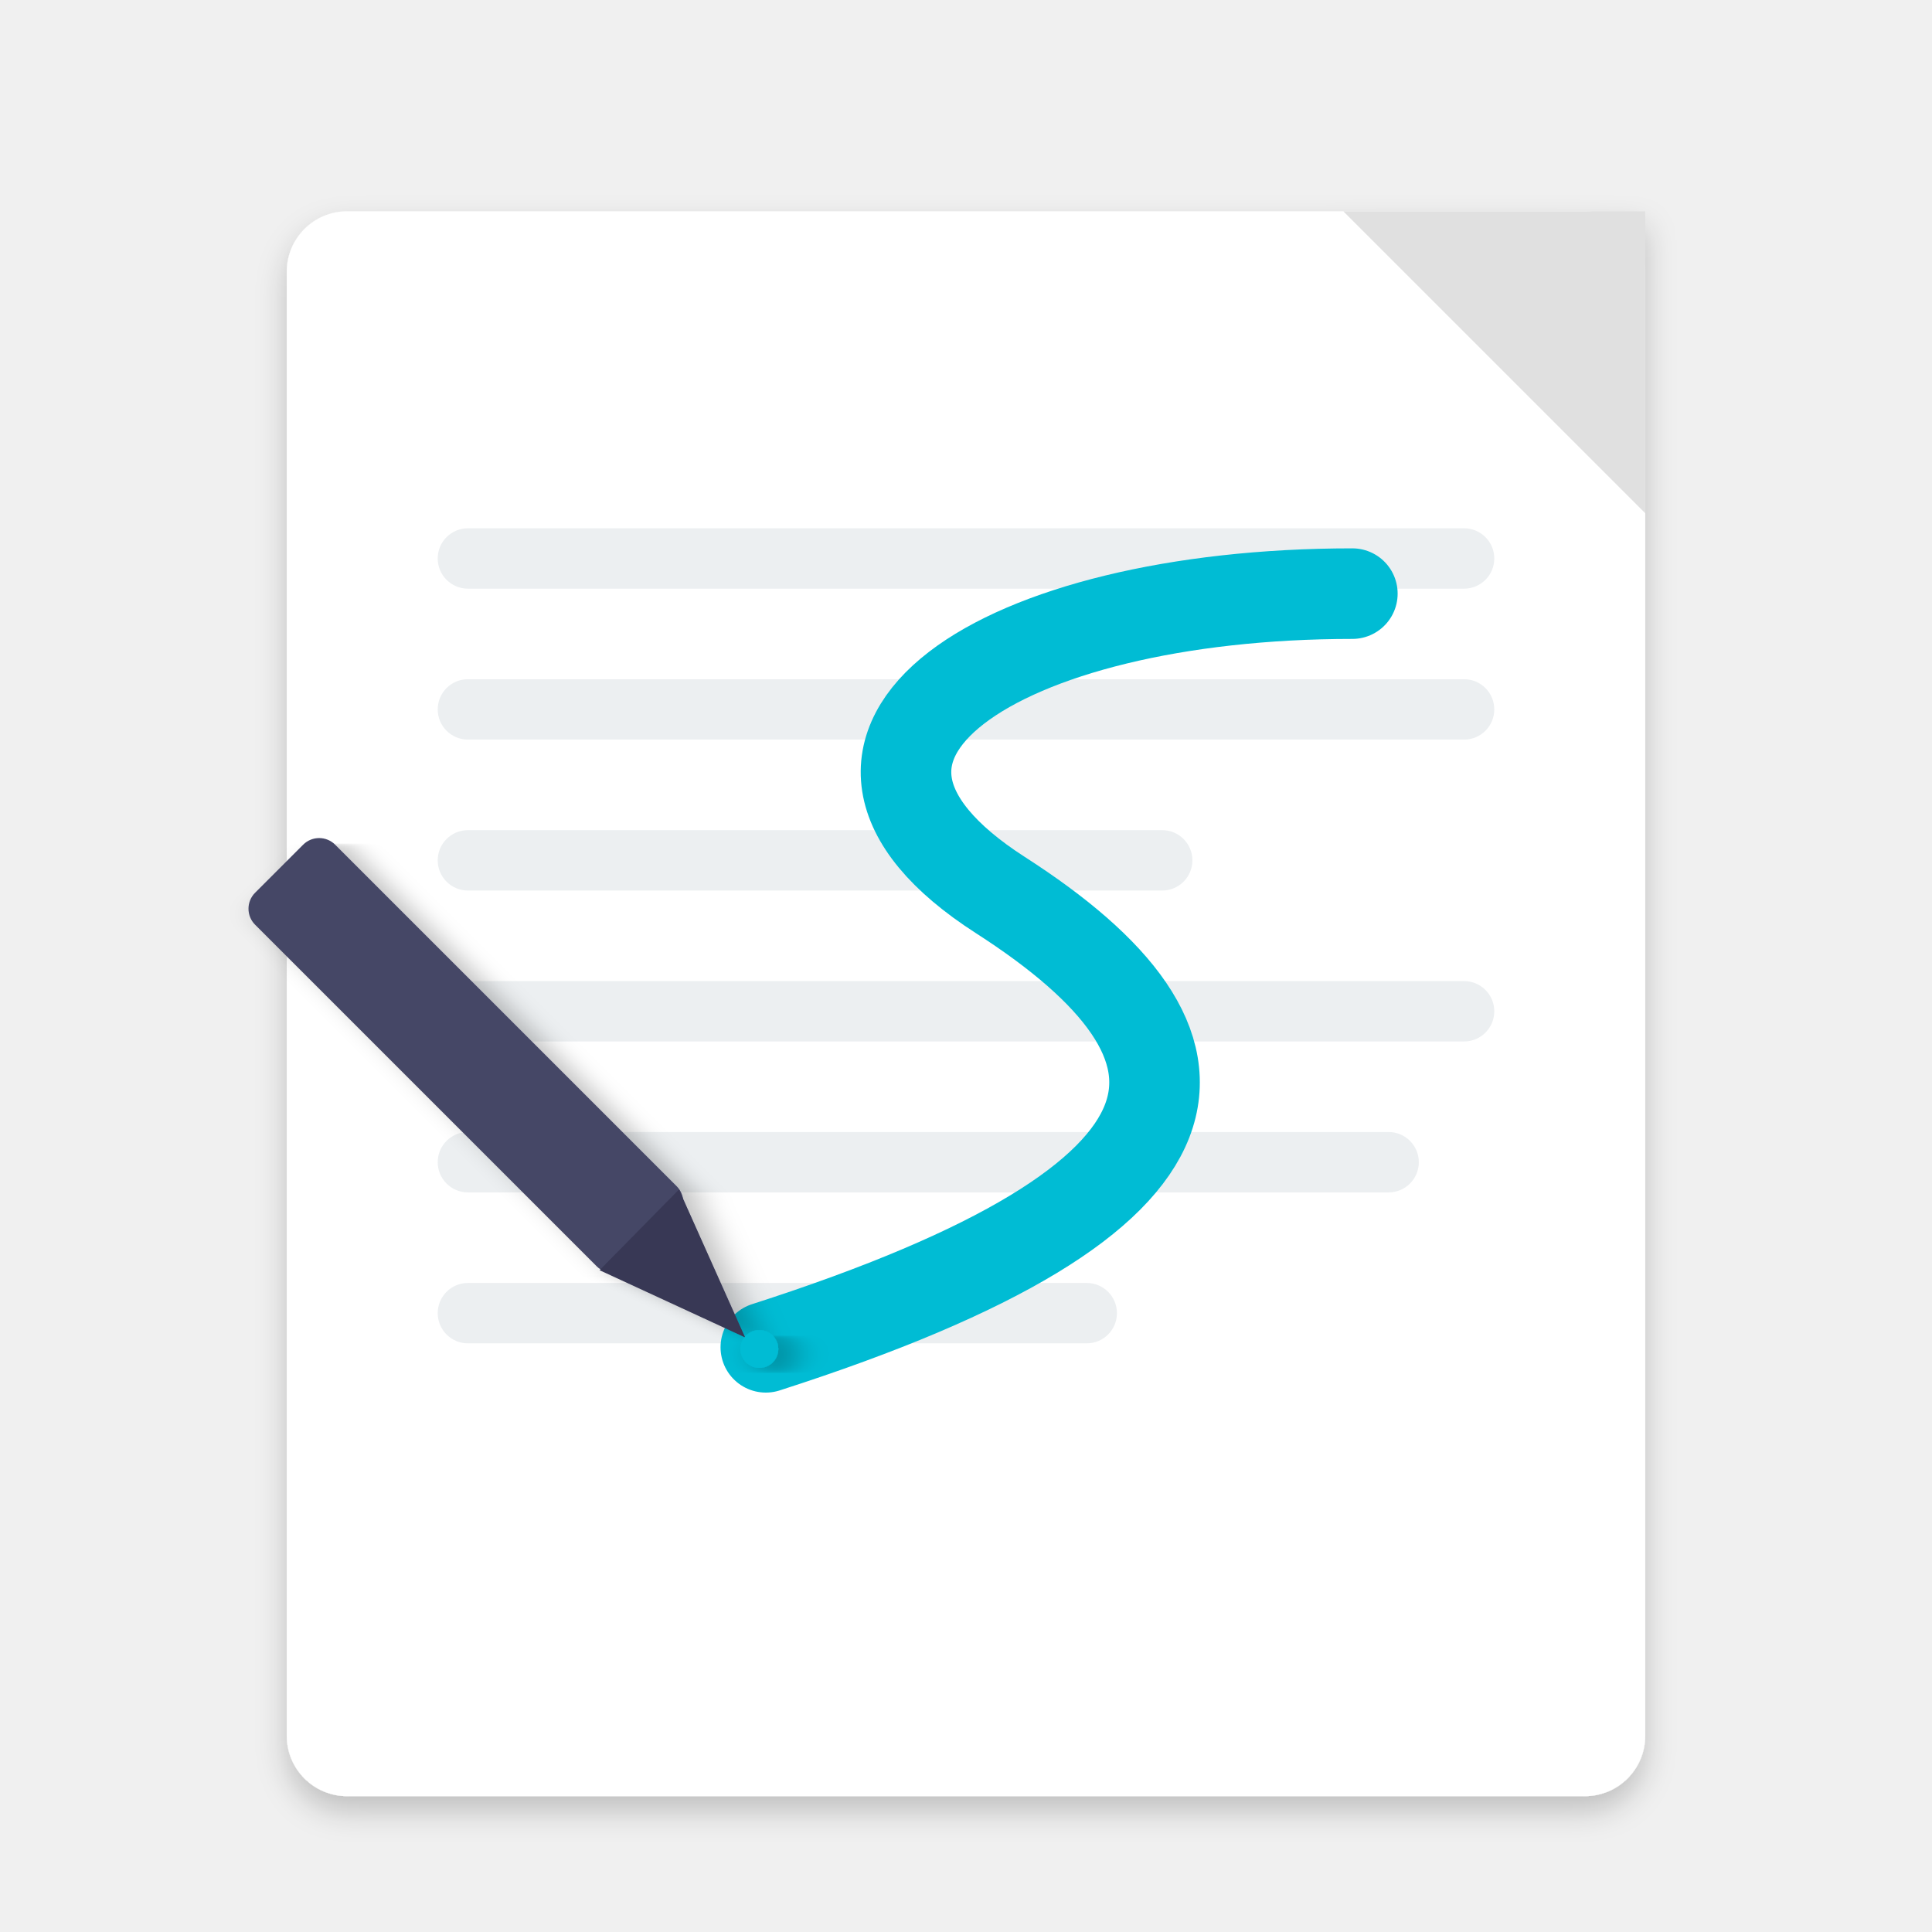
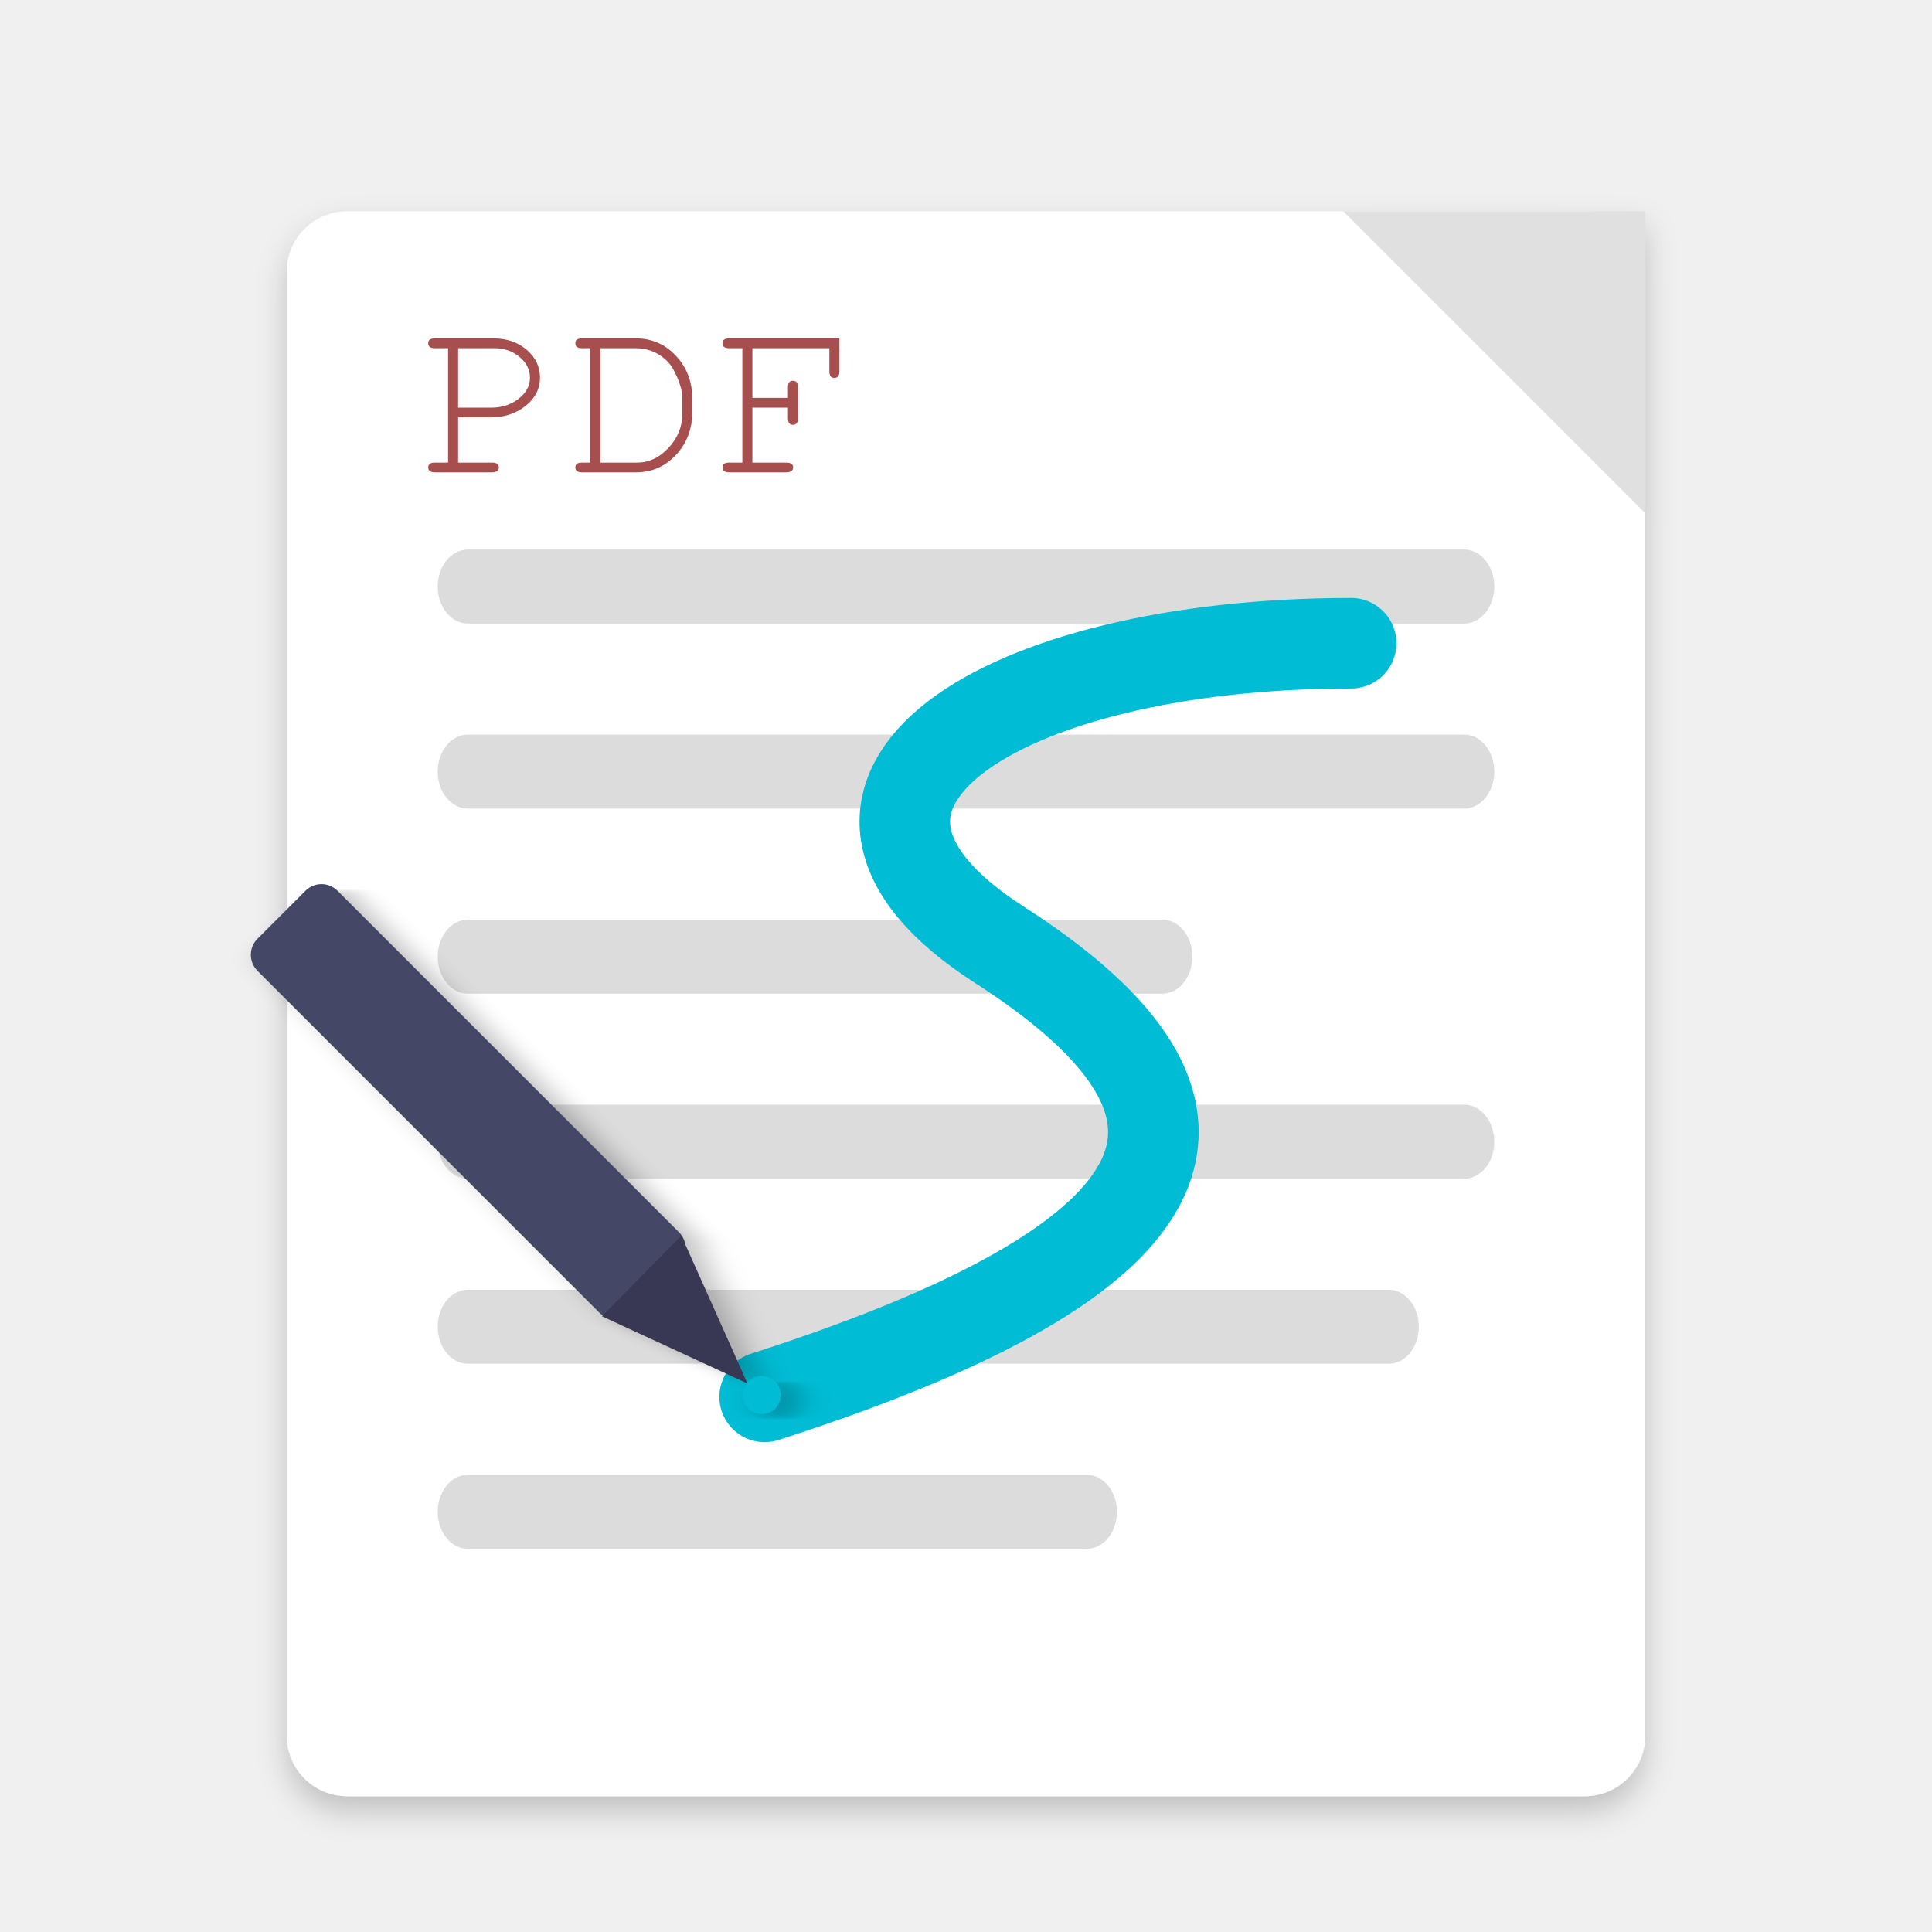
<svg xmlns="http://www.w3.org/2000/svg" width="512" height="512" viewBox="0 0 512 512" fill="none" version="1.1" id="svg58">
  <defs id="defs26">
    <filter id="doc-shadow" x="-0.027" y="-0.023" width="1.053" height="1.055">
      <feGaussianBlur in="SourceAlpha" stdDeviation="4" result="blur" id="feGaussianBlur4" />
      <feOffset in="blur" dx="0" dy="4" result="offsetBlur" id="feOffset6" />
      <feFlood flood-color="#000000" flood-opacity="0.2" result="offsetColor" id="feFlood8" />
      <feComposite in="offsetColor" in2="offsetBlur" operator="in" result="offsetShadow" id="feComposite10" />
      <feBlend in="SourceGraphic" in2="offsetShadow" mode="normal" id="feBlend12" />
    </filter>
-     <filter id="pen-shadow" x="-0.24" y="-0.039" width="1.547" height="1.099">
+     <filter id="pen-shadow" x="-0.239" y="-0.039" width="1.543" height="1.099">
      <feGaussianBlur in="SourceAlpha" stdDeviation="3" result="blur" id="feGaussianBlur15" />
      <feOffset in="blur" dx="2" dy="4" result="offsetBlur" id="feOffset17" />
      <feFlood flood-color="#000000" flood-opacity="0.25" result="offsetColor" id="feFlood19" />
      <feComposite in="offsetColor" in2="offsetBlur" operator="in" result="offsetShadow" id="feComposite21" />
      <feBlend in="SourceGraphic" in2="offsetShadow" mode="normal" id="feBlend23" />
    </filter>
  </defs>
  <g filter="url(#doc-shadow)" id="g32">
    <rect x="76" y="56" width="360" height="420" rx="16" fill="#FFFFFF" id="rect28" />
    <path d="M 436 56 L 356 56 L 436 136 Z" fill="#E0E0E0" id="path30" />
  </g>
-   <g fill="#ECEFF1" id="g46">
-     <rect x="116" y="140" width="280" height="16" rx="8" id="rect34" />
-     <rect x="116" y="180" width="280" height="16" rx="8" id="rect36" />
-     <rect x="116" y="220" width="200" height="16" rx="8" id="rect38" />
-     <rect x="116" y="260" width="280" height="16" rx="8" id="rect40" />
-     <rect x="116" y="300" width="260" height="16" rx="8" id="rect42" />
-     <rect x="116" y="340" width="180" height="16" rx="8" id="rect44" />
+   <g fill="#ECEFF1" id="g46" style="opacity:0.69;fill:#cccccc" transform="matrix(1,0,0,1.226026,0,-26.01033)">
+     <rect x="116" y="140" width="280" height="16" rx="8" id="rect34" style="fill:#cccccc" />
+     <rect x="116" y="180" width="280" height="16" rx="8" id="rect36" style="fill:#cccccc" />
+     <rect x="116" y="220" width="200" height="16" rx="8" id="rect38" style="fill:#cccccc" />
+     <rect x="116" y="260" width="280" height="16" rx="8" id="rect40" style="fill:#cccccc" />
+     <rect x="116" y="300" width="260" height="16" rx="8" id="rect42" style="fill:#cccccc" />
+     <rect x="116" y="340" width="180" height="16" rx="8" id="rect44" style="fill:#cccccc" />
  </g>
-   <path d="m 358.389,157.318 c -93.263,0 -155.438,39.946 -93.263,79.893 62.175,39.946 62.175,79.893 -62.175,119.839" stroke="#00bcd4" stroke-width="24" stroke-linecap="round" stroke-linejoin="round" fill="none" id="path48" />
-   <g filter="url(#pen-shadow)" transform="rotate(-45,532.1622,-64.18429)" id="g56">
+   <path d="m 358.076,170.462 c -93.263,0 -155.438,39.946 -93.263,79.893 62.175,39.946 62.175,79.893 -62.175,119.839" stroke="#00bcd4" stroke-width="24" stroke-linecap="round" stroke-linejoin="round" fill="none" id="path48" />
+   <g filter="url(#pen-shadow)" transform="rotate(-45,547.2083,-58.83715)" id="g56">
    <rect x="-15" y="-180" width="30" height="140" rx="6" fill="#454666" id="rect50" />
    <path d="M -15.186,-44.71 -0.507,-4.831 14.814,-44.951 Z" fill="#373854" id="path52" style="stroke-width:1" />
    <circle cx="0" cy="0" r="5" fill="#00bcd4" id="circle54" />
  </g>
+   <text xml:space="preserve" style="font-style:normal;font-variant:normal;font-weight:normal;font-stretch:normal;font-size:39.31px;font-family:FreeMono;-inkscape-font-specification:FreeMono;white-space:pre;inline-size:96.227;display:inline;opacity:0.69;fill:#800000" x="107.658" y="91.384" id="text276" transform="matrix(1.653163,0,0,1.603391,-67.28504,-21.34072)">
+     <tspan x="107.658" y="91.384" id="tspan534">PDF</tspan>
+   </text>
</svg>
